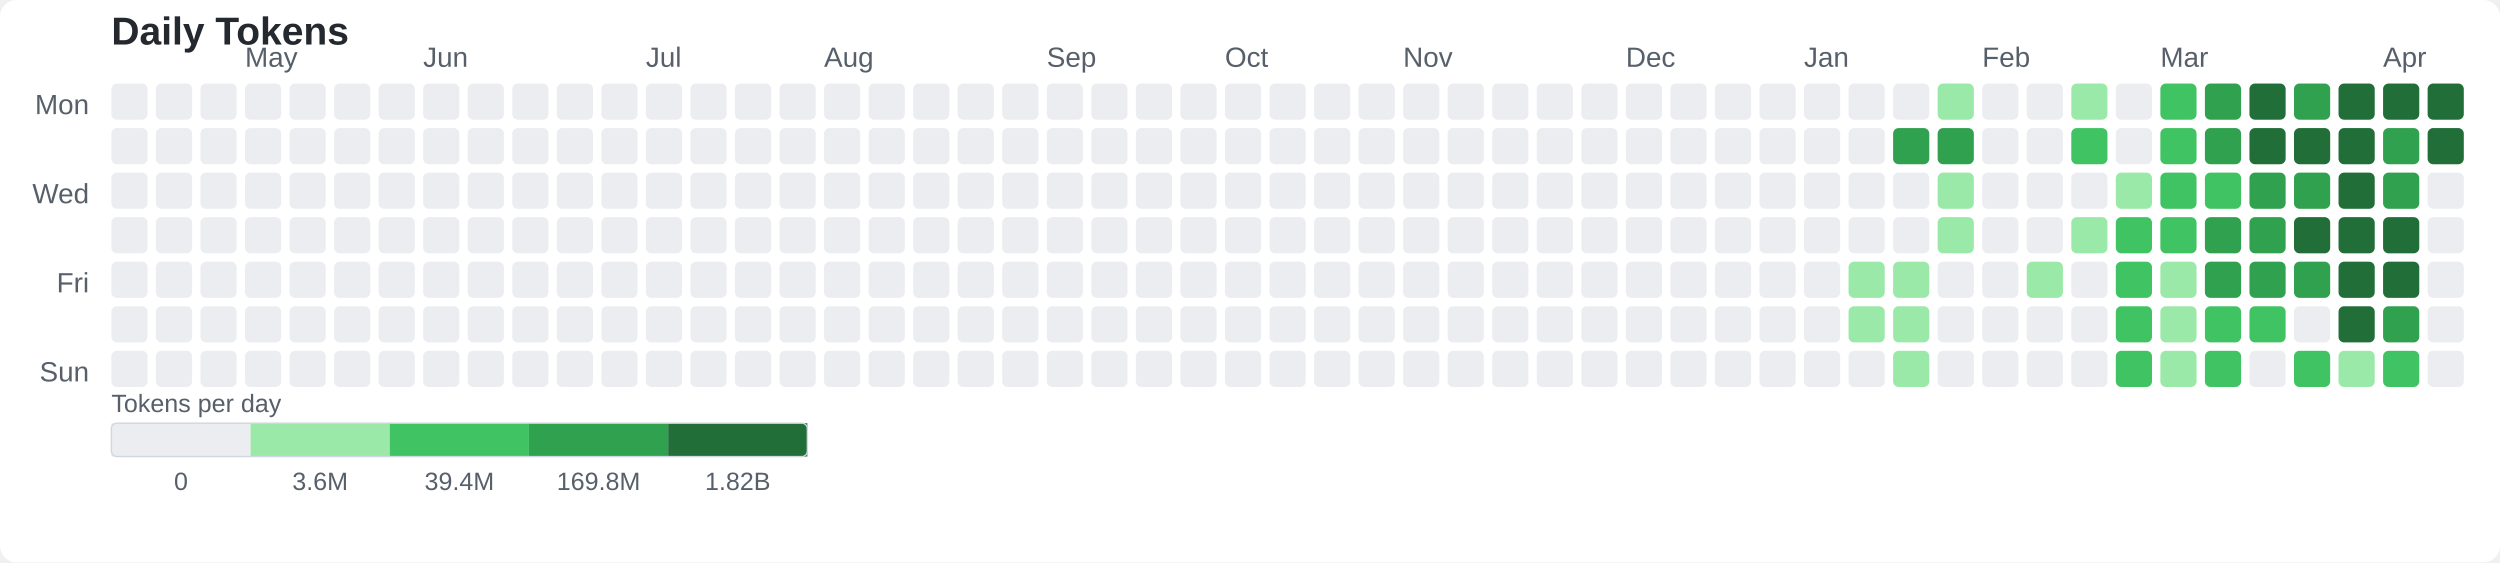
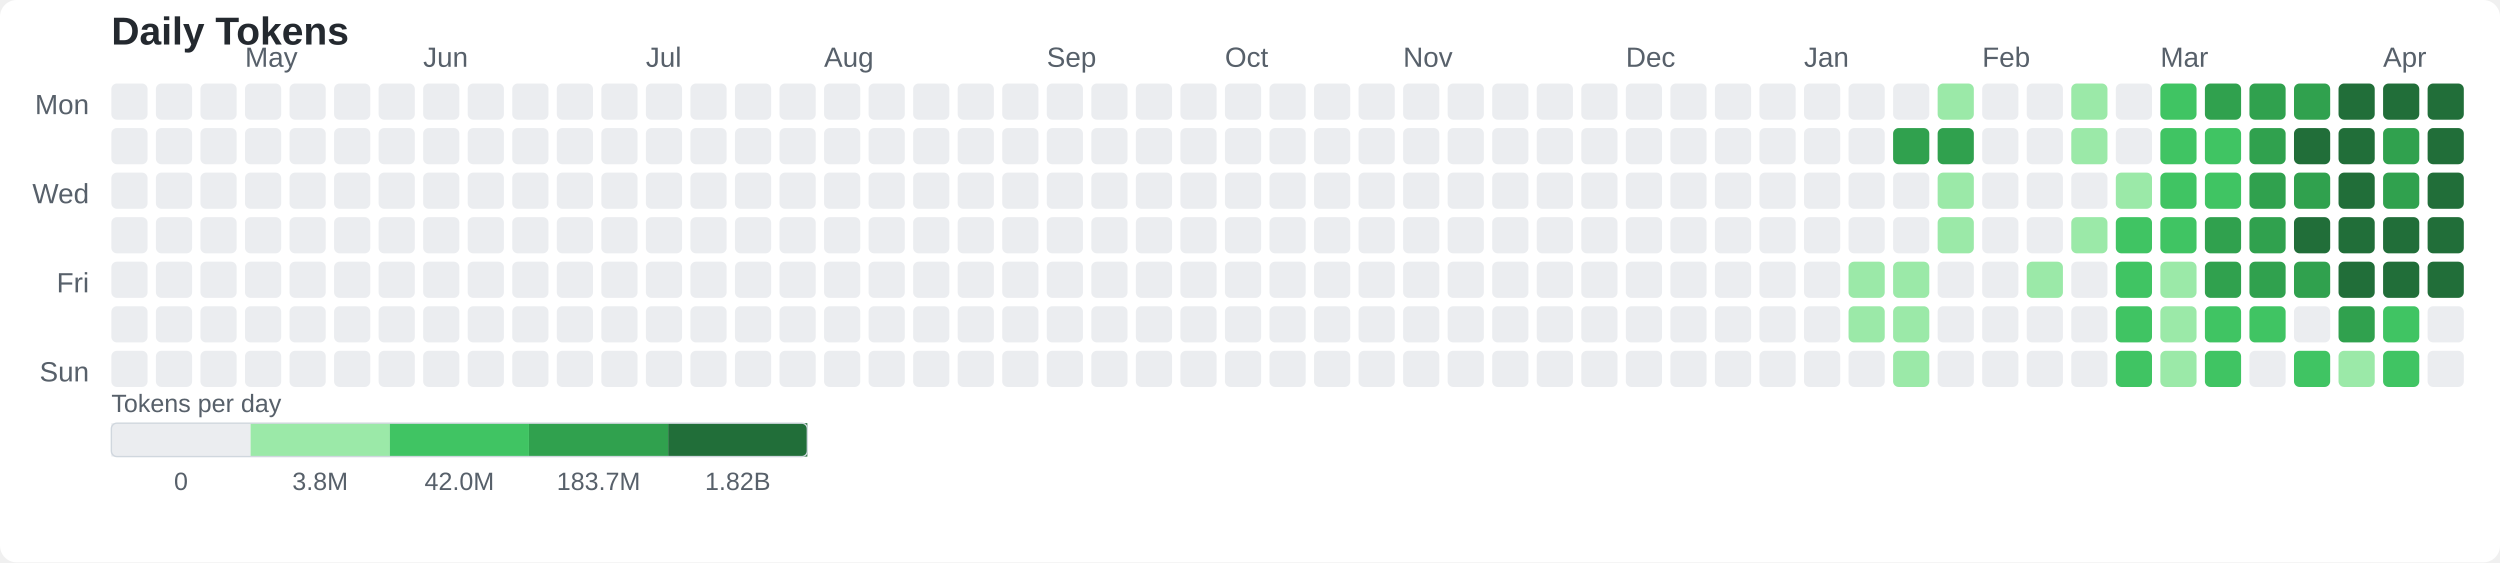
<svg xmlns="http://www.w3.org/2000/svg" width="898" height="202" viewBox="0 0 898 202">
  <rect width="898" height="202" fill="#ffffff" rx="6" />
  <text x="40" y="16" font-family="Arial, sans-serif" font-size="14" fill="#24292f" font-weight="bold">Daily Tokens</text>
  <text x="32" y="41" font-family="Arial, sans-serif" font-size="10" fill="#57606a" text-anchor="end">Mon</text>
  <text x="32" y="73" font-family="Arial, sans-serif" font-size="10" fill="#57606a" text-anchor="end">Wed</text>
  <text x="32" y="105" font-family="Arial, sans-serif" font-size="10" fill="#57606a" text-anchor="end">Fri</text>
  <text x="32" y="137" font-family="Arial, sans-serif" font-size="10" fill="#57606a" text-anchor="end">Sun</text>
  <text x="88" y="24" font-family="Arial, sans-serif" font-size="10" fill="#57606a">May</text>
  <text x="152" y="24" font-family="Arial, sans-serif" font-size="10" fill="#57606a">Jun</text>
  <text x="232" y="24" font-family="Arial, sans-serif" font-size="10" fill="#57606a">Jul</text>
  <text x="296" y="24" font-family="Arial, sans-serif" font-size="10" fill="#57606a">Aug</text>
  <text x="376" y="24" font-family="Arial, sans-serif" font-size="10" fill="#57606a">Sep</text>
  <text x="440" y="24" font-family="Arial, sans-serif" font-size="10" fill="#57606a">Oct</text>
  <text x="504" y="24" font-family="Arial, sans-serif" font-size="10" fill="#57606a">Nov</text>
  <text x="584" y="24" font-family="Arial, sans-serif" font-size="10" fill="#57606a">Dec</text>
  <text x="648" y="24" font-family="Arial, sans-serif" font-size="10" fill="#57606a">Jan</text>
  <text x="712" y="24" font-family="Arial, sans-serif" font-size="10" fill="#57606a">Feb</text>
  <text x="776" y="24" font-family="Arial, sans-serif" font-size="10" fill="#57606a">Mar</text>
  <text x="856" y="24" font-family="Arial, sans-serif" font-size="10" fill="#57606a">Apr</text>
  <rect x="40" y="30" width="13" height="13" rx="2" ry="2" fill="#ebedf0" />
-   <rect x="40" y="46" width="13" height="13" rx="2" ry="2" fill="#ebedf0">
-     </rect>
-   <rect x="40" y="62" width="13" height="13" rx="2" ry="2" fill="#ebedf0">
-     </rect>
-   <rect x="40" y="78" width="13" height="13" rx="2" ry="2" fill="#ebedf0">
-     </rect>
+   <rect x="40" y="46" width="13" height="13" rx="2" ry="2" fill="#ebedf0" />
+   <rect x="40" y="62" width="13" height="13" rx="2" ry="2" fill="#ebedf0" />
+   <rect x="40" y="78" width="13" height="13" rx="2" ry="2" fill="#ebedf0" />
  <rect x="40" y="94" width="13" height="13" rx="2" ry="2" fill="#ebedf0">
    </rect>
  <rect x="40" y="110" width="13" height="13" rx="2" ry="2" fill="#ebedf0">
    </rect>
  <rect x="40" y="126" width="13" height="13" rx="2" ry="2" fill="#ebedf0">
    </rect>
  <rect x="56" y="30" width="13" height="13" rx="2" ry="2" fill="#ebedf0">
    </rect>
  <rect x="56" y="46" width="13" height="13" rx="2" ry="2" fill="#ebedf0">
    </rect>
  <rect x="56" y="62" width="13" height="13" rx="2" ry="2" fill="#ebedf0">
    </rect>
  <rect x="56" y="78" width="13" height="13" rx="2" ry="2" fill="#ebedf0">
    </rect>
  <rect x="56" y="94" width="13" height="13" rx="2" ry="2" fill="#ebedf0">
    </rect>
  <rect x="56" y="110" width="13" height="13" rx="2" ry="2" fill="#ebedf0">
    </rect>
  <rect x="56" y="126" width="13" height="13" rx="2" ry="2" fill="#ebedf0">
    </rect>
  <rect x="72" y="30" width="13" height="13" rx="2" ry="2" fill="#ebedf0">
    </rect>
  <rect x="72" y="46" width="13" height="13" rx="2" ry="2" fill="#ebedf0">
    </rect>
  <rect x="72" y="62" width="13" height="13" rx="2" ry="2" fill="#ebedf0">
    </rect>
  <rect x="72" y="78" width="13" height="13" rx="2" ry="2" fill="#ebedf0">
    </rect>
  <rect x="72" y="94" width="13" height="13" rx="2" ry="2" fill="#ebedf0">
    </rect>
  <rect x="72" y="110" width="13" height="13" rx="2" ry="2" fill="#ebedf0">
    </rect>
  <rect x="72" y="126" width="13" height="13" rx="2" ry="2" fill="#ebedf0">
    </rect>
  <rect x="88" y="30" width="13" height="13" rx="2" ry="2" fill="#ebedf0">
    </rect>
  <rect x="88" y="46" width="13" height="13" rx="2" ry="2" fill="#ebedf0">
    </rect>
  <rect x="88" y="62" width="13" height="13" rx="2" ry="2" fill="#ebedf0">
    </rect>
  <rect x="88" y="78" width="13" height="13" rx="2" ry="2" fill="#ebedf0">
    </rect>
  <rect x="88" y="94" width="13" height="13" rx="2" ry="2" fill="#ebedf0">
    </rect>
  <rect x="88" y="110" width="13" height="13" rx="2" ry="2" fill="#ebedf0">
    </rect>
  <rect x="88" y="126" width="13" height="13" rx="2" ry="2" fill="#ebedf0">
    </rect>
  <rect x="104" y="30" width="13" height="13" rx="2" ry="2" fill="#ebedf0">
    </rect>
  <rect x="104" y="46" width="13" height="13" rx="2" ry="2" fill="#ebedf0">
    </rect>
  <rect x="104" y="62" width="13" height="13" rx="2" ry="2" fill="#ebedf0">
    </rect>
  <rect x="104" y="78" width="13" height="13" rx="2" ry="2" fill="#ebedf0">
    </rect>
  <rect x="104" y="94" width="13" height="13" rx="2" ry="2" fill="#ebedf0">
    </rect>
  <rect x="104" y="110" width="13" height="13" rx="2" ry="2" fill="#ebedf0">
    </rect>
  <rect x="104" y="126" width="13" height="13" rx="2" ry="2" fill="#ebedf0">
    </rect>
  <rect x="120" y="30" width="13" height="13" rx="2" ry="2" fill="#ebedf0">
    </rect>
  <rect x="120" y="46" width="13" height="13" rx="2" ry="2" fill="#ebedf0">
    </rect>
  <rect x="120" y="62" width="13" height="13" rx="2" ry="2" fill="#ebedf0">
    </rect>
  <rect x="120" y="78" width="13" height="13" rx="2" ry="2" fill="#ebedf0">
    </rect>
  <rect x="120" y="94" width="13" height="13" rx="2" ry="2" fill="#ebedf0">
    </rect>
  <rect x="120" y="110" width="13" height="13" rx="2" ry="2" fill="#ebedf0">
    </rect>
  <rect x="120" y="126" width="13" height="13" rx="2" ry="2" fill="#ebedf0">
    </rect>
  <rect x="136" y="30" width="13" height="13" rx="2" ry="2" fill="#ebedf0">
    </rect>
  <rect x="136" y="46" width="13" height="13" rx="2" ry="2" fill="#ebedf0">
    </rect>
  <rect x="136" y="62" width="13" height="13" rx="2" ry="2" fill="#ebedf0">
    </rect>
  <rect x="136" y="78" width="13" height="13" rx="2" ry="2" fill="#ebedf0">
    </rect>
  <rect x="136" y="94" width="13" height="13" rx="2" ry="2" fill="#ebedf0">
    </rect>
  <rect x="136" y="110" width="13" height="13" rx="2" ry="2" fill="#ebedf0">
    </rect>
  <rect x="136" y="126" width="13" height="13" rx="2" ry="2" fill="#ebedf0">
    </rect>
  <rect x="152" y="30" width="13" height="13" rx="2" ry="2" fill="#ebedf0">
    </rect>
  <rect x="152" y="46" width="13" height="13" rx="2" ry="2" fill="#ebedf0">
    </rect>
  <rect x="152" y="62" width="13" height="13" rx="2" ry="2" fill="#ebedf0">
    </rect>
  <rect x="152" y="78" width="13" height="13" rx="2" ry="2" fill="#ebedf0">
    </rect>
  <rect x="152" y="94" width="13" height="13" rx="2" ry="2" fill="#ebedf0">
    </rect>
  <rect x="152" y="110" width="13" height="13" rx="2" ry="2" fill="#ebedf0">
    </rect>
  <rect x="152" y="126" width="13" height="13" rx="2" ry="2" fill="#ebedf0">
    </rect>
  <rect x="168" y="30" width="13" height="13" rx="2" ry="2" fill="#ebedf0">
    </rect>
  <rect x="168" y="46" width="13" height="13" rx="2" ry="2" fill="#ebedf0">
    </rect>
  <rect x="168" y="62" width="13" height="13" rx="2" ry="2" fill="#ebedf0">
    </rect>
  <rect x="168" y="78" width="13" height="13" rx="2" ry="2" fill="#ebedf0">
    </rect>
  <rect x="168" y="94" width="13" height="13" rx="2" ry="2" fill="#ebedf0">
    </rect>
  <rect x="168" y="110" width="13" height="13" rx="2" ry="2" fill="#ebedf0">
    </rect>
  <rect x="168" y="126" width="13" height="13" rx="2" ry="2" fill="#ebedf0">
    </rect>
  <rect x="184" y="30" width="13" height="13" rx="2" ry="2" fill="#ebedf0">
    </rect>
  <rect x="184" y="46" width="13" height="13" rx="2" ry="2" fill="#ebedf0">
    </rect>
  <rect x="184" y="62" width="13" height="13" rx="2" ry="2" fill="#ebedf0">
    </rect>
  <rect x="184" y="78" width="13" height="13" rx="2" ry="2" fill="#ebedf0">
    </rect>
  <rect x="184" y="94" width="13" height="13" rx="2" ry="2" fill="#ebedf0">
    </rect>
  <rect x="184" y="110" width="13" height="13" rx="2" ry="2" fill="#ebedf0">
    </rect>
  <rect x="184" y="126" width="13" height="13" rx="2" ry="2" fill="#ebedf0">
    </rect>
  <rect x="200" y="30" width="13" height="13" rx="2" ry="2" fill="#ebedf0">
    </rect>
  <rect x="200" y="46" width="13" height="13" rx="2" ry="2" fill="#ebedf0">
    </rect>
  <rect x="200" y="62" width="13" height="13" rx="2" ry="2" fill="#ebedf0">
    </rect>
  <rect x="200" y="78" width="13" height="13" rx="2" ry="2" fill="#ebedf0">
    </rect>
  <rect x="200" y="94" width="13" height="13" rx="2" ry="2" fill="#ebedf0">
    </rect>
  <rect x="200" y="110" width="13" height="13" rx="2" ry="2" fill="#ebedf0">
    </rect>
  <rect x="200" y="126" width="13" height="13" rx="2" ry="2" fill="#ebedf0">
    </rect>
  <rect x="216" y="30" width="13" height="13" rx="2" ry="2" fill="#ebedf0">
    </rect>
  <rect x="216" y="46" width="13" height="13" rx="2" ry="2" fill="#ebedf0">
    </rect>
  <rect x="216" y="62" width="13" height="13" rx="2" ry="2" fill="#ebedf0">
    </rect>
  <rect x="216" y="78" width="13" height="13" rx="2" ry="2" fill="#ebedf0">
    </rect>
  <rect x="216" y="94" width="13" height="13" rx="2" ry="2" fill="#ebedf0">
    </rect>
  <rect x="216" y="110" width="13" height="13" rx="2" ry="2" fill="#ebedf0">
    </rect>
  <rect x="216" y="126" width="13" height="13" rx="2" ry="2" fill="#ebedf0">
    </rect>
  <rect x="232" y="30" width="13" height="13" rx="2" ry="2" fill="#ebedf0">
    </rect>
  <rect x="232" y="46" width="13" height="13" rx="2" ry="2" fill="#ebedf0">
    </rect>
  <rect x="232" y="62" width="13" height="13" rx="2" ry="2" fill="#ebedf0">
    </rect>
  <rect x="232" y="78" width="13" height="13" rx="2" ry="2" fill="#ebedf0">
    </rect>
  <rect x="232" y="94" width="13" height="13" rx="2" ry="2" fill="#ebedf0">
    </rect>
  <rect x="232" y="110" width="13" height="13" rx="2" ry="2" fill="#ebedf0">
    </rect>
  <rect x="232" y="126" width="13" height="13" rx="2" ry="2" fill="#ebedf0">
    </rect>
  <rect x="248" y="30" width="13" height="13" rx="2" ry="2" fill="#ebedf0">
    </rect>
  <rect x="248" y="46" width="13" height="13" rx="2" ry="2" fill="#ebedf0">
    </rect>
  <rect x="248" y="62" width="13" height="13" rx="2" ry="2" fill="#ebedf0">
    </rect>
  <rect x="248" y="78" width="13" height="13" rx="2" ry="2" fill="#ebedf0">
    </rect>
  <rect x="248" y="94" width="13" height="13" rx="2" ry="2" fill="#ebedf0">
    </rect>
  <rect x="248" y="110" width="13" height="13" rx="2" ry="2" fill="#ebedf0">
    </rect>
  <rect x="248" y="126" width="13" height="13" rx="2" ry="2" fill="#ebedf0">
    </rect>
  <rect x="264" y="30" width="13" height="13" rx="2" ry="2" fill="#ebedf0">
    </rect>
  <rect x="264" y="46" width="13" height="13" rx="2" ry="2" fill="#ebedf0">
    </rect>
  <rect x="264" y="62" width="13" height="13" rx="2" ry="2" fill="#ebedf0">
    </rect>
  <rect x="264" y="78" width="13" height="13" rx="2" ry="2" fill="#ebedf0">
    </rect>
  <rect x="264" y="94" width="13" height="13" rx="2" ry="2" fill="#ebedf0">
    </rect>
  <rect x="264" y="110" width="13" height="13" rx="2" ry="2" fill="#ebedf0">
    </rect>
  <rect x="264" y="126" width="13" height="13" rx="2" ry="2" fill="#ebedf0">
    </rect>
  <rect x="280" y="30" width="13" height="13" rx="2" ry="2" fill="#ebedf0">
    </rect>
  <rect x="280" y="46" width="13" height="13" rx="2" ry="2" fill="#ebedf0">
    </rect>
  <rect x="280" y="62" width="13" height="13" rx="2" ry="2" fill="#ebedf0">
    </rect>
  <rect x="280" y="78" width="13" height="13" rx="2" ry="2" fill="#ebedf0">
    </rect>
  <rect x="280" y="94" width="13" height="13" rx="2" ry="2" fill="#ebedf0">
    </rect>
  <rect x="280" y="110" width="13" height="13" rx="2" ry="2" fill="#ebedf0">
    </rect>
  <rect x="280" y="126" width="13" height="13" rx="2" ry="2" fill="#ebedf0">
    </rect>
  <rect x="296" y="30" width="13" height="13" rx="2" ry="2" fill="#ebedf0">
    </rect>
  <rect x="296" y="46" width="13" height="13" rx="2" ry="2" fill="#ebedf0">
    </rect>
  <rect x="296" y="62" width="13" height="13" rx="2" ry="2" fill="#ebedf0">
    </rect>
  <rect x="296" y="78" width="13" height="13" rx="2" ry="2" fill="#ebedf0">
    </rect>
  <rect x="296" y="94" width="13" height="13" rx="2" ry="2" fill="#ebedf0">
    </rect>
  <rect x="296" y="110" width="13" height="13" rx="2" ry="2" fill="#ebedf0">
    </rect>
  <rect x="296" y="126" width="13" height="13" rx="2" ry="2" fill="#ebedf0">
    </rect>
  <rect x="312" y="30" width="13" height="13" rx="2" ry="2" fill="#ebedf0">
    </rect>
  <rect x="312" y="46" width="13" height="13" rx="2" ry="2" fill="#ebedf0">
    </rect>
  <rect x="312" y="62" width="13" height="13" rx="2" ry="2" fill="#ebedf0">
    </rect>
  <rect x="312" y="78" width="13" height="13" rx="2" ry="2" fill="#ebedf0">
    </rect>
  <rect x="312" y="94" width="13" height="13" rx="2" ry="2" fill="#ebedf0">
    </rect>
  <rect x="312" y="110" width="13" height="13" rx="2" ry="2" fill="#ebedf0">
    </rect>
  <rect x="312" y="126" width="13" height="13" rx="2" ry="2" fill="#ebedf0">
    </rect>
  <rect x="328" y="30" width="13" height="13" rx="2" ry="2" fill="#ebedf0">
    </rect>
  <rect x="328" y="46" width="13" height="13" rx="2" ry="2" fill="#ebedf0">
    </rect>
  <rect x="328" y="62" width="13" height="13" rx="2" ry="2" fill="#ebedf0">
    </rect>
  <rect x="328" y="78" width="13" height="13" rx="2" ry="2" fill="#ebedf0">
    </rect>
  <rect x="328" y="94" width="13" height="13" rx="2" ry="2" fill="#ebedf0">
    </rect>
  <rect x="328" y="110" width="13" height="13" rx="2" ry="2" fill="#ebedf0">
    </rect>
  <rect x="328" y="126" width="13" height="13" rx="2" ry="2" fill="#ebedf0">
    </rect>
  <rect x="344" y="30" width="13" height="13" rx="2" ry="2" fill="#ebedf0">
    </rect>
  <rect x="344" y="46" width="13" height="13" rx="2" ry="2" fill="#ebedf0">
    </rect>
  <rect x="344" y="62" width="13" height="13" rx="2" ry="2" fill="#ebedf0">
    </rect>
  <rect x="344" y="78" width="13" height="13" rx="2" ry="2" fill="#ebedf0">
    </rect>
  <rect x="344" y="94" width="13" height="13" rx="2" ry="2" fill="#ebedf0">
    </rect>
  <rect x="344" y="110" width="13" height="13" rx="2" ry="2" fill="#ebedf0">
    </rect>
  <rect x="344" y="126" width="13" height="13" rx="2" ry="2" fill="#ebedf0">
    </rect>
  <rect x="360" y="30" width="13" height="13" rx="2" ry="2" fill="#ebedf0">
    </rect>
  <rect x="360" y="46" width="13" height="13" rx="2" ry="2" fill="#ebedf0">
    </rect>
  <rect x="360" y="62" width="13" height="13" rx="2" ry="2" fill="#ebedf0">
    </rect>
  <rect x="360" y="78" width="13" height="13" rx="2" ry="2" fill="#ebedf0">
    </rect>
  <rect x="360" y="94" width="13" height="13" rx="2" ry="2" fill="#ebedf0">
    </rect>
  <rect x="360" y="110" width="13" height="13" rx="2" ry="2" fill="#ebedf0">
    </rect>
  <rect x="360" y="126" width="13" height="13" rx="2" ry="2" fill="#ebedf0">
    </rect>
  <rect x="376" y="30" width="13" height="13" rx="2" ry="2" fill="#ebedf0">
    </rect>
  <rect x="376" y="46" width="13" height="13" rx="2" ry="2" fill="#ebedf0">
    </rect>
  <rect x="376" y="62" width="13" height="13" rx="2" ry="2" fill="#ebedf0">
    </rect>
  <rect x="376" y="78" width="13" height="13" rx="2" ry="2" fill="#ebedf0">
    </rect>
  <rect x="376" y="94" width="13" height="13" rx="2" ry="2" fill="#ebedf0">
    </rect>
  <rect x="376" y="110" width="13" height="13" rx="2" ry="2" fill="#ebedf0">
    </rect>
  <rect x="376" y="126" width="13" height="13" rx="2" ry="2" fill="#ebedf0">
    </rect>
  <rect x="392" y="30" width="13" height="13" rx="2" ry="2" fill="#ebedf0">
    </rect>
  <rect x="392" y="46" width="13" height="13" rx="2" ry="2" fill="#ebedf0">
    </rect>
  <rect x="392" y="62" width="13" height="13" rx="2" ry="2" fill="#ebedf0">
    </rect>
  <rect x="392" y="78" width="13" height="13" rx="2" ry="2" fill="#ebedf0">
    </rect>
  <rect x="392" y="94" width="13" height="13" rx="2" ry="2" fill="#ebedf0">
    </rect>
  <rect x="392" y="110" width="13" height="13" rx="2" ry="2" fill="#ebedf0">
    </rect>
  <rect x="392" y="126" width="13" height="13" rx="2" ry="2" fill="#ebedf0">
    </rect>
  <rect x="408" y="30" width="13" height="13" rx="2" ry="2" fill="#ebedf0">
    </rect>
  <rect x="408" y="46" width="13" height="13" rx="2" ry="2" fill="#ebedf0">
    </rect>
  <rect x="408" y="62" width="13" height="13" rx="2" ry="2" fill="#ebedf0">
    </rect>
  <rect x="408" y="78" width="13" height="13" rx="2" ry="2" fill="#ebedf0">
    </rect>
  <rect x="408" y="94" width="13" height="13" rx="2" ry="2" fill="#ebedf0">
    </rect>
  <rect x="408" y="110" width="13" height="13" rx="2" ry="2" fill="#ebedf0">
    </rect>
  <rect x="408" y="126" width="13" height="13" rx="2" ry="2" fill="#ebedf0">
    </rect>
  <rect x="424" y="30" width="13" height="13" rx="2" ry="2" fill="#ebedf0">
    </rect>
  <rect x="424" y="46" width="13" height="13" rx="2" ry="2" fill="#ebedf0">
    </rect>
  <rect x="424" y="62" width="13" height="13" rx="2" ry="2" fill="#ebedf0">
    </rect>
  <rect x="424" y="78" width="13" height="13" rx="2" ry="2" fill="#ebedf0">
    </rect>
  <rect x="424" y="94" width="13" height="13" rx="2" ry="2" fill="#ebedf0">
    </rect>
  <rect x="424" y="110" width="13" height="13" rx="2" ry="2" fill="#ebedf0">
    </rect>
  <rect x="424" y="126" width="13" height="13" rx="2" ry="2" fill="#ebedf0">
    </rect>
  <rect x="440" y="30" width="13" height="13" rx="2" ry="2" fill="#ebedf0">
    </rect>
  <rect x="440" y="46" width="13" height="13" rx="2" ry="2" fill="#ebedf0">
    </rect>
  <rect x="440" y="62" width="13" height="13" rx="2" ry="2" fill="#ebedf0">
    </rect>
  <rect x="440" y="78" width="13" height="13" rx="2" ry="2" fill="#ebedf0">
    </rect>
  <rect x="440" y="94" width="13" height="13" rx="2" ry="2" fill="#ebedf0">
    </rect>
  <rect x="440" y="110" width="13" height="13" rx="2" ry="2" fill="#ebedf0">
    </rect>
  <rect x="440" y="126" width="13" height="13" rx="2" ry="2" fill="#ebedf0">
    </rect>
  <rect x="456" y="30" width="13" height="13" rx="2" ry="2" fill="#ebedf0">
    </rect>
  <rect x="456" y="46" width="13" height="13" rx="2" ry="2" fill="#ebedf0">
    </rect>
  <rect x="456" y="62" width="13" height="13" rx="2" ry="2" fill="#ebedf0">
    </rect>
  <rect x="456" y="78" width="13" height="13" rx="2" ry="2" fill="#ebedf0">
    </rect>
  <rect x="456" y="94" width="13" height="13" rx="2" ry="2" fill="#ebedf0">
    </rect>
  <rect x="456" y="110" width="13" height="13" rx="2" ry="2" fill="#ebedf0">
    </rect>
  <rect x="456" y="126" width="13" height="13" rx="2" ry="2" fill="#ebedf0">
    </rect>
  <rect x="472" y="30" width="13" height="13" rx="2" ry="2" fill="#ebedf0">
    </rect>
  <rect x="472" y="46" width="13" height="13" rx="2" ry="2" fill="#ebedf0">
    </rect>
  <rect x="472" y="62" width="13" height="13" rx="2" ry="2" fill="#ebedf0">
    </rect>
  <rect x="472" y="78" width="13" height="13" rx="2" ry="2" fill="#ebedf0">
    </rect>
  <rect x="472" y="94" width="13" height="13" rx="2" ry="2" fill="#ebedf0">
    </rect>
  <rect x="472" y="110" width="13" height="13" rx="2" ry="2" fill="#ebedf0">
    </rect>
  <rect x="472" y="126" width="13" height="13" rx="2" ry="2" fill="#ebedf0">
    </rect>
  <rect x="488" y="30" width="13" height="13" rx="2" ry="2" fill="#ebedf0">
    </rect>
  <rect x="488" y="46" width="13" height="13" rx="2" ry="2" fill="#ebedf0">
    </rect>
  <rect x="488" y="62" width="13" height="13" rx="2" ry="2" fill="#ebedf0">
    </rect>
  <rect x="488" y="78" width="13" height="13" rx="2" ry="2" fill="#ebedf0">
    </rect>
  <rect x="488" y="94" width="13" height="13" rx="2" ry="2" fill="#ebedf0">
    </rect>
  <rect x="488" y="110" width="13" height="13" rx="2" ry="2" fill="#ebedf0">
    </rect>
  <rect x="488" y="126" width="13" height="13" rx="2" ry="2" fill="#ebedf0">
    </rect>
  <rect x="504" y="30" width="13" height="13" rx="2" ry="2" fill="#ebedf0">
    </rect>
  <rect x="504" y="46" width="13" height="13" rx="2" ry="2" fill="#ebedf0">
    </rect>
  <rect x="504" y="62" width="13" height="13" rx="2" ry="2" fill="#ebedf0">
    </rect>
  <rect x="504" y="78" width="13" height="13" rx="2" ry="2" fill="#ebedf0">
    </rect>
  <rect x="504" y="94" width="13" height="13" rx="2" ry="2" fill="#ebedf0">
    </rect>
  <rect x="504" y="110" width="13" height="13" rx="2" ry="2" fill="#ebedf0">
    </rect>
  <rect x="504" y="126" width="13" height="13" rx="2" ry="2" fill="#ebedf0">
    </rect>
  <rect x="520" y="30" width="13" height="13" rx="2" ry="2" fill="#ebedf0">
    </rect>
  <rect x="520" y="46" width="13" height="13" rx="2" ry="2" fill="#ebedf0">
    </rect>
  <rect x="520" y="62" width="13" height="13" rx="2" ry="2" fill="#ebedf0">
    </rect>
  <rect x="520" y="78" width="13" height="13" rx="2" ry="2" fill="#ebedf0">
    </rect>
  <rect x="520" y="94" width="13" height="13" rx="2" ry="2" fill="#ebedf0">
    </rect>
  <rect x="520" y="110" width="13" height="13" rx="2" ry="2" fill="#ebedf0">
    </rect>
  <rect x="520" y="126" width="13" height="13" rx="2" ry="2" fill="#ebedf0">
    </rect>
  <rect x="536" y="30" width="13" height="13" rx="2" ry="2" fill="#ebedf0">
    </rect>
  <rect x="536" y="46" width="13" height="13" rx="2" ry="2" fill="#ebedf0">
    </rect>
  <rect x="536" y="62" width="13" height="13" rx="2" ry="2" fill="#ebedf0">
    </rect>
  <rect x="536" y="78" width="13" height="13" rx="2" ry="2" fill="#ebedf0">
    </rect>
  <rect x="536" y="94" width="13" height="13" rx="2" ry="2" fill="#ebedf0">
    </rect>
  <rect x="536" y="110" width="13" height="13" rx="2" ry="2" fill="#ebedf0">
    </rect>
  <rect x="536" y="126" width="13" height="13" rx="2" ry="2" fill="#ebedf0">
    </rect>
  <rect x="552" y="30" width="13" height="13" rx="2" ry="2" fill="#ebedf0">
    </rect>
  <rect x="552" y="46" width="13" height="13" rx="2" ry="2" fill="#ebedf0">
    </rect>
  <rect x="552" y="62" width="13" height="13" rx="2" ry="2" fill="#ebedf0">
    </rect>
  <rect x="552" y="78" width="13" height="13" rx="2" ry="2" fill="#ebedf0">
    </rect>
  <rect x="552" y="94" width="13" height="13" rx="2" ry="2" fill="#ebedf0">
    </rect>
  <rect x="552" y="110" width="13" height="13" rx="2" ry="2" fill="#ebedf0">
    </rect>
  <rect x="552" y="126" width="13" height="13" rx="2" ry="2" fill="#ebedf0">
    </rect>
  <rect x="568" y="30" width="13" height="13" rx="2" ry="2" fill="#ebedf0">
    </rect>
  <rect x="568" y="46" width="13" height="13" rx="2" ry="2" fill="#ebedf0">
    </rect>
  <rect x="568" y="62" width="13" height="13" rx="2" ry="2" fill="#ebedf0">
    </rect>
  <rect x="568" y="78" width="13" height="13" rx="2" ry="2" fill="#ebedf0">
    </rect>
  <rect x="568" y="94" width="13" height="13" rx="2" ry="2" fill="#ebedf0">
    </rect>
  <rect x="568" y="110" width="13" height="13" rx="2" ry="2" fill="#ebedf0">
    </rect>
  <rect x="568" y="126" width="13" height="13" rx="2" ry="2" fill="#ebedf0">
    </rect>
  <rect x="584" y="30" width="13" height="13" rx="2" ry="2" fill="#ebedf0">
    </rect>
  <rect x="584" y="46" width="13" height="13" rx="2" ry="2" fill="#ebedf0">
    </rect>
  <rect x="584" y="62" width="13" height="13" rx="2" ry="2" fill="#ebedf0">
    </rect>
  <rect x="584" y="78" width="13" height="13" rx="2" ry="2" fill="#ebedf0">
    </rect>
  <rect x="584" y="94" width="13" height="13" rx="2" ry="2" fill="#ebedf0">
    </rect>
  <rect x="584" y="110" width="13" height="13" rx="2" ry="2" fill="#ebedf0">
    </rect>
  <rect x="584" y="126" width="13" height="13" rx="2" ry="2" fill="#ebedf0">
    </rect>
  <rect x="600" y="30" width="13" height="13" rx="2" ry="2" fill="#ebedf0">
    </rect>
  <rect x="600" y="46" width="13" height="13" rx="2" ry="2" fill="#ebedf0">
    </rect>
  <rect x="600" y="62" width="13" height="13" rx="2" ry="2" fill="#ebedf0">
    </rect>
  <rect x="600" y="78" width="13" height="13" rx="2" ry="2" fill="#ebedf0">
    </rect>
  <rect x="600" y="94" width="13" height="13" rx="2" ry="2" fill="#ebedf0">
    </rect>
  <rect x="600" y="110" width="13" height="13" rx="2" ry="2" fill="#ebedf0">
    </rect>
  <rect x="600" y="126" width="13" height="13" rx="2" ry="2" fill="#ebedf0">
    </rect>
  <rect x="616" y="30" width="13" height="13" rx="2" ry="2" fill="#ebedf0">
    </rect>
  <rect x="616" y="46" width="13" height="13" rx="2" ry="2" fill="#ebedf0">
    </rect>
  <rect x="616" y="62" width="13" height="13" rx="2" ry="2" fill="#ebedf0">
    </rect>
  <rect x="616" y="78" width="13" height="13" rx="2" ry="2" fill="#ebedf0">
    </rect>
  <rect x="616" y="94" width="13" height="13" rx="2" ry="2" fill="#ebedf0">
    </rect>
  <rect x="616" y="110" width="13" height="13" rx="2" ry="2" fill="#ebedf0">
    </rect>
  <rect x="616" y="126" width="13" height="13" rx="2" ry="2" fill="#ebedf0">
    </rect>
  <rect x="632" y="30" width="13" height="13" rx="2" ry="2" fill="#ebedf0">
    </rect>
  <rect x="632" y="46" width="13" height="13" rx="2" ry="2" fill="#ebedf0">
    </rect>
  <rect x="632" y="62" width="13" height="13" rx="2" ry="2" fill="#ebedf0">
    </rect>
  <rect x="632" y="78" width="13" height="13" rx="2" ry="2" fill="#ebedf0">
    </rect>
  <rect x="632" y="94" width="13" height="13" rx="2" ry="2" fill="#ebedf0">
    </rect>
  <rect x="632" y="110" width="13" height="13" rx="2" ry="2" fill="#ebedf0">
    </rect>
  <rect x="632" y="126" width="13" height="13" rx="2" ry="2" fill="#ebedf0">
    </rect>
  <rect x="648" y="30" width="13" height="13" rx="2" ry="2" fill="#ebedf0">
    </rect>
  <rect x="648" y="46" width="13" height="13" rx="2" ry="2" fill="#ebedf0">
    </rect>
  <rect x="648" y="62" width="13" height="13" rx="2" ry="2" fill="#ebedf0">
    </rect>
  <rect x="648" y="78" width="13" height="13" rx="2" ry="2" fill="#ebedf0">
    </rect>
  <rect x="648" y="94" width="13" height="13" rx="2" ry="2" fill="#ebedf0">
    </rect>
  <rect x="648" y="110" width="13" height="13" rx="2" ry="2" fill="#ebedf0">
    </rect>
  <rect x="648" y="126" width="13" height="13" rx="2" ry="2" fill="#ebedf0">
    </rect>
  <rect x="664" y="30" width="13" height="13" rx="2" ry="2" fill="#ebedf0">
    </rect>
  <rect x="664" y="46" width="13" height="13" rx="2" ry="2" fill="#ebedf0">
    </rect>
  <rect x="664" y="62" width="13" height="13" rx="2" ry="2" fill="#ebedf0">
    </rect>
  <rect x="664" y="78" width="13" height="13" rx="2" ry="2" fill="#ebedf0">
    </rect>
  <rect x="664" y="94" width="13" height="13" rx="2" ry="2" fill="#9be9a8">
    </rect>
  <rect x="664" y="110" width="13" height="13" rx="2" ry="2" fill="#9be9a8">
    </rect>
  <rect x="664" y="126" width="13" height="13" rx="2" ry="2" fill="#ebedf0">
    </rect>
  <rect x="680" y="30" width="13" height="13" rx="2" ry="2" fill="#ebedf0">
    </rect>
  <rect x="680" y="46" width="13" height="13" rx="2" ry="2" fill="#30a14e">
    </rect>
  <rect x="680" y="62" width="13" height="13" rx="2" ry="2" fill="#ebedf0">
    </rect>
  <rect x="680" y="78" width="13" height="13" rx="2" ry="2" fill="#ebedf0">
    </rect>
  <rect x="680" y="94" width="13" height="13" rx="2" ry="2" fill="#9be9a8">
    </rect>
  <rect x="680" y="110" width="13" height="13" rx="2" ry="2" fill="#9be9a8">
    </rect>
  <rect x="680" y="126" width="13" height="13" rx="2" ry="2" fill="#9be9a8">
    </rect>
  <rect x="696" y="30" width="13" height="13" rx="2" ry="2" fill="#9be9a8">
    </rect>
  <rect x="696" y="46" width="13" height="13" rx="2" ry="2" fill="#30a14e">
    </rect>
  <rect x="696" y="62" width="13" height="13" rx="2" ry="2" fill="#9be9a8">
    </rect>
  <rect x="696" y="78" width="13" height="13" rx="2" ry="2" fill="#9be9a8">
    </rect>
  <rect x="696" y="94" width="13" height="13" rx="2" ry="2" fill="#ebedf0">
    </rect>
  <rect x="696" y="110" width="13" height="13" rx="2" ry="2" fill="#ebedf0">
    </rect>
  <rect x="696" y="126" width="13" height="13" rx="2" ry="2" fill="#ebedf0">
    </rect>
  <rect x="712" y="30" width="13" height="13" rx="2" ry="2" fill="#ebedf0">
    </rect>
  <rect x="712" y="46" width="13" height="13" rx="2" ry="2" fill="#ebedf0">
    </rect>
  <rect x="712" y="62" width="13" height="13" rx="2" ry="2" fill="#ebedf0">
    </rect>
  <rect x="712" y="78" width="13" height="13" rx="2" ry="2" fill="#ebedf0">
    </rect>
  <rect x="712" y="94" width="13" height="13" rx="2" ry="2" fill="#ebedf0">
    </rect>
  <rect x="712" y="110" width="13" height="13" rx="2" ry="2" fill="#ebedf0">
    </rect>
  <rect x="712" y="126" width="13" height="13" rx="2" ry="2" fill="#ebedf0">
    </rect>
  <rect x="728" y="30" width="13" height="13" rx="2" ry="2" fill="#ebedf0">
    </rect>
  <rect x="728" y="46" width="13" height="13" rx="2" ry="2" fill="#ebedf0">
    </rect>
  <rect x="728" y="62" width="13" height="13" rx="2" ry="2" fill="#ebedf0">
    </rect>
  <rect x="728" y="78" width="13" height="13" rx="2" ry="2" fill="#ebedf0">
    </rect>
  <rect x="728" y="94" width="13" height="13" rx="2" ry="2" fill="#9be9a8">
    </rect>
  <rect x="728" y="110" width="13" height="13" rx="2" ry="2" fill="#ebedf0">
    </rect>
  <rect x="728" y="126" width="13" height="13" rx="2" ry="2" fill="#ebedf0">
    </rect>
  <rect x="744" y="30" width="13" height="13" rx="2" ry="2" fill="#9be9a8">
    </rect>
-   <rect x="744" y="46" width="13" height="13" rx="2" ry="2" fill="#40c463">
+   <rect x="744" y="46" width="13" height="13" rx="2" ry="2" fill="#9be9a8">
    </rect>
  <rect x="744" y="62" width="13" height="13" rx="2" ry="2" fill="#ebedf0">
    </rect>
  <rect x="744" y="78" width="13" height="13" rx="2" ry="2" fill="#9be9a8">
    </rect>
  <rect x="744" y="94" width="13" height="13" rx="2" ry="2" fill="#ebedf0">
    </rect>
  <rect x="744" y="110" width="13" height="13" rx="2" ry="2" fill="#ebedf0">
    </rect>
  <rect x="744" y="126" width="13" height="13" rx="2" ry="2" fill="#ebedf0">
    </rect>
  <rect x="760" y="30" width="13" height="13" rx="2" ry="2" fill="#ebedf0">
    </rect>
  <rect x="760" y="46" width="13" height="13" rx="2" ry="2" fill="#ebedf0">
    </rect>
  <rect x="760" y="62" width="13" height="13" rx="2" ry="2" fill="#9be9a8">
    </rect>
  <rect x="760" y="78" width="13" height="13" rx="2" ry="2" fill="#40c463">
    </rect>
  <rect x="760" y="94" width="13" height="13" rx="2" ry="2" fill="#40c463">
    </rect>
  <rect x="760" y="110" width="13" height="13" rx="2" ry="2" fill="#40c463">
    </rect>
  <rect x="760" y="126" width="13" height="13" rx="2" ry="2" fill="#40c463">
    </rect>
  <rect x="776" y="30" width="13" height="13" rx="2" ry="2" fill="#40c463">
    </rect>
  <rect x="776" y="46" width="13" height="13" rx="2" ry="2" fill="#40c463">
    </rect>
  <rect x="776" y="62" width="13" height="13" rx="2" ry="2" fill="#40c463">
    </rect>
  <rect x="776" y="78" width="13" height="13" rx="2" ry="2" fill="#40c463">
    </rect>
  <rect x="776" y="94" width="13" height="13" rx="2" ry="2" fill="#9be9a8">
    </rect>
  <rect x="776" y="110" width="13" height="13" rx="2" ry="2" fill="#9be9a8">
    </rect>
  <rect x="776" y="126" width="13" height="13" rx="2" ry="2" fill="#9be9a8">
    </rect>
  <rect x="792" y="30" width="13" height="13" rx="2" ry="2" fill="#30a14e">
    </rect>
-   <rect x="792" y="46" width="13" height="13" rx="2" ry="2" fill="#30a14e">
+   <rect x="792" y="46" width="13" height="13" rx="2" ry="2" fill="#40c463">
    </rect>
  <rect x="792" y="62" width="13" height="13" rx="2" ry="2" fill="#40c463">
    </rect>
  <rect x="792" y="78" width="13" height="13" rx="2" ry="2" fill="#30a14e">
    </rect>
  <rect x="792" y="94" width="13" height="13" rx="2" ry="2" fill="#30a14e">
    </rect>
  <rect x="792" y="110" width="13" height="13" rx="2" ry="2" fill="#40c463">
    </rect>
  <rect x="792" y="126" width="13" height="13" rx="2" ry="2" fill="#40c463">
    </rect>
-   <rect x="808" y="30" width="13" height="13" rx="2" ry="2" fill="#216e39">
-     </rect>
-   <rect x="808" y="46" width="13" height="13" rx="2" ry="2" fill="#216e39">
+   <rect x="808" y="30" width="13" height="13" rx="2" ry="2" fill="#30a14e">
+     </rect>
+   <rect x="808" y="46" width="13" height="13" rx="2" ry="2" fill="#30a14e">
    </rect>
  <rect x="808" y="62" width="13" height="13" rx="2" ry="2" fill="#30a14e">
    </rect>
  <rect x="808" y="78" width="13" height="13" rx="2" ry="2" fill="#30a14e">
    </rect>
  <rect x="808" y="94" width="13" height="13" rx="2" ry="2" fill="#30a14e">
    </rect>
  <rect x="808" y="110" width="13" height="13" rx="2" ry="2" fill="#40c463">
    </rect>
  <rect x="808" y="126" width="13" height="13" rx="2" ry="2" fill="#ebedf0">
    </rect>
  <rect x="824" y="30" width="13" height="13" rx="2" ry="2" fill="#30a14e">
    </rect>
  <rect x="824" y="46" width="13" height="13" rx="2" ry="2" fill="#216e39">
    </rect>
  <rect x="824" y="62" width="13" height="13" rx="2" ry="2" fill="#30a14e">
    </rect>
  <rect x="824" y="78" width="13" height="13" rx="2" ry="2" fill="#216e39">
    </rect>
  <rect x="824" y="94" width="13" height="13" rx="2" ry="2" fill="#30a14e">
    </rect>
  <rect x="824" y="110" width="13" height="13" rx="2" ry="2" fill="#ebedf0">
    </rect>
  <rect x="824" y="126" width="13" height="13" rx="2" ry="2" fill="#40c463">
    </rect>
  <rect x="840" y="30" width="13" height="13" rx="2" ry="2" fill="#216e39">
    </rect>
  <rect x="840" y="46" width="13" height="13" rx="2" ry="2" fill="#216e39">
    </rect>
  <rect x="840" y="62" width="13" height="13" rx="2" ry="2" fill="#216e39">
    </rect>
  <rect x="840" y="78" width="13" height="13" rx="2" ry="2" fill="#216e39">
    </rect>
  <rect x="840" y="94" width="13" height="13" rx="2" ry="2" fill="#216e39">
    </rect>
-   <rect x="840" y="110" width="13" height="13" rx="2" ry="2" fill="#216e39">
+   <rect x="840" y="110" width="13" height="13" rx="2" ry="2" fill="#30a14e">
    </rect>
  <rect x="840" y="126" width="13" height="13" rx="2" ry="2" fill="#9be9a8">
    </rect>
  <rect x="856" y="30" width="13" height="13" rx="2" ry="2" fill="#216e39">
    </rect>
  <rect x="856" y="46" width="13" height="13" rx="2" ry="2" fill="#30a14e">
    </rect>
  <rect x="856" y="62" width="13" height="13" rx="2" ry="2" fill="#30a14e">
    </rect>
  <rect x="856" y="78" width="13" height="13" rx="2" ry="2" fill="#216e39">
    </rect>
  <rect x="856" y="94" width="13" height="13" rx="2" ry="2" fill="#216e39">
    </rect>
-   <rect x="856" y="110" width="13" height="13" rx="2" ry="2" fill="#30a14e">
+   <rect x="856" y="110" width="13" height="13" rx="2" ry="2" fill="#40c463">
    </rect>
  <rect x="856" y="126" width="13" height="13" rx="2" ry="2" fill="#40c463">
    </rect>
  <rect x="872" y="30" width="13" height="13" rx="2" ry="2" fill="#216e39">
    </rect>
  <rect x="872" y="46" width="13" height="13" rx="2" ry="2" fill="#216e39">
    </rect>
-   <rect x="872" y="62" width="13" height="13" rx="2" ry="2" fill="#ebedf0" />
-   <rect x="872" y="78" width="13" height="13" rx="2" ry="2" fill="#ebedf0" />
-   <rect x="872" y="94" width="13" height="13" rx="2" ry="2" fill="#ebedf0" />
+   <rect x="872" y="62" width="13" height="13" rx="2" ry="2" fill="#216e39">
+     </rect>
+   <rect x="872" y="78" width="13" height="13" rx="2" ry="2" fill="#216e39">
+     </rect>
+   <rect x="872" y="94" width="13" height="13" rx="2" ry="2" fill="#216e39">
+     </rect>
  <rect x="872" y="110" width="13" height="13" rx="2" ry="2" fill="#ebedf0" />
  <rect x="872" y="126" width="13" height="13" rx="2" ry="2" fill="#ebedf0" />
  <rect x="40" y="152" width="50" height="12" fill="#ebedf0" />
  <rect x="90" y="152" width="50" height="12" fill="#9be9a8" />
  <rect x="140" y="152" width="50" height="12" fill="#40c463" />
  <rect x="190" y="152" width="50" height="12" fill="#30a14e" />
  <rect x="240" y="152" width="50" height="12" fill="#216e39" />
  <rect x="40" y="152" width="250" height="12" fill="none" stroke="#d0d7de" stroke-width="0.5" rx="2" />
  <text x="65" y="176" font-family="Arial, sans-serif" font-size="9" fill="#57606a" text-anchor="middle">0</text>
-   <text x="115" y="176" font-family="Arial, sans-serif" font-size="9" fill="#57606a" text-anchor="middle">3.6M</text>
-   <text x="165" y="176" font-family="Arial, sans-serif" font-size="9" fill="#57606a" text-anchor="middle">39.4M</text>
-   <text x="215" y="176" font-family="Arial, sans-serif" font-size="9" fill="#57606a" text-anchor="middle">169.8M</text>
+   <text x="115" y="176" font-family="Arial, sans-serif" font-size="9" fill="#57606a" text-anchor="middle">3.8M</text>
+   <text x="165" y="176" font-family="Arial, sans-serif" font-size="9" fill="#57606a" text-anchor="middle">42.0M</text>
+   <text x="215" y="176" font-family="Arial, sans-serif" font-size="9" fill="#57606a" text-anchor="middle">183.7M</text>
  <text x="265" y="176" font-family="Arial, sans-serif" font-size="9" fill="#57606a" text-anchor="middle">1.82B</text>
  <text x="40" y="148" font-family="Arial, sans-serif" font-size="9" fill="#57606a">Tokens per day</text>
</svg>
